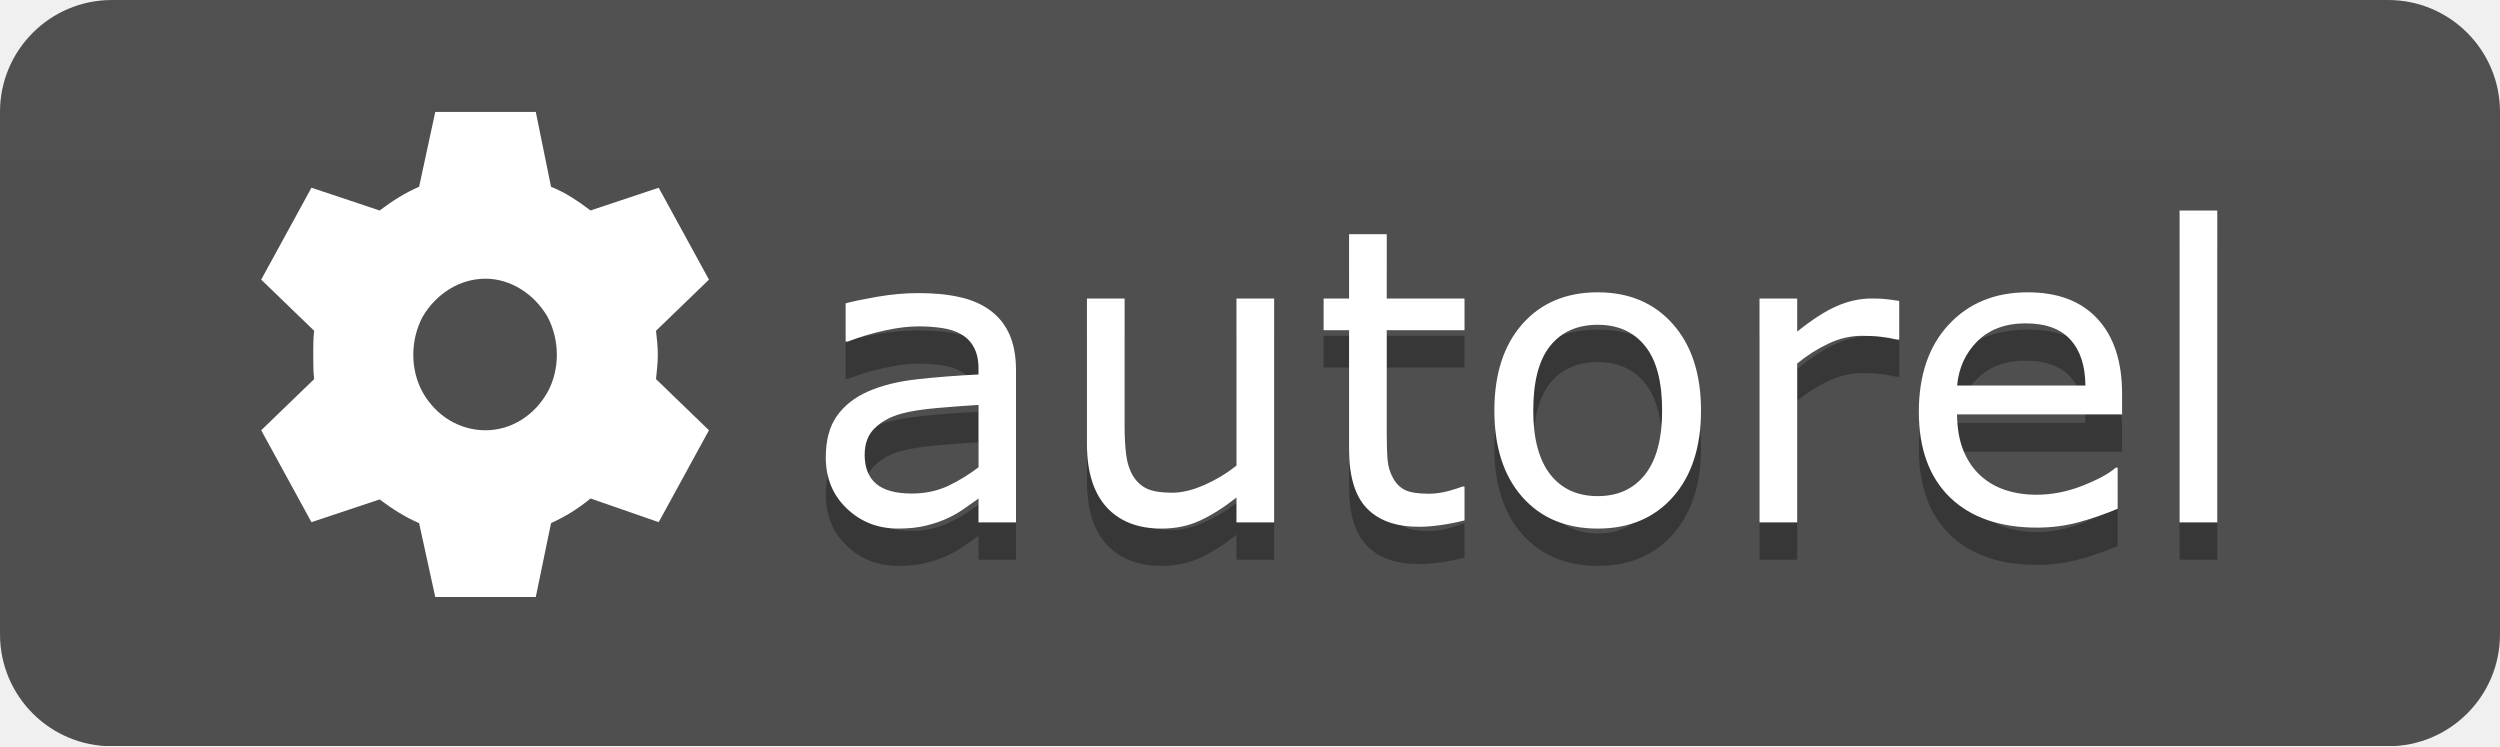
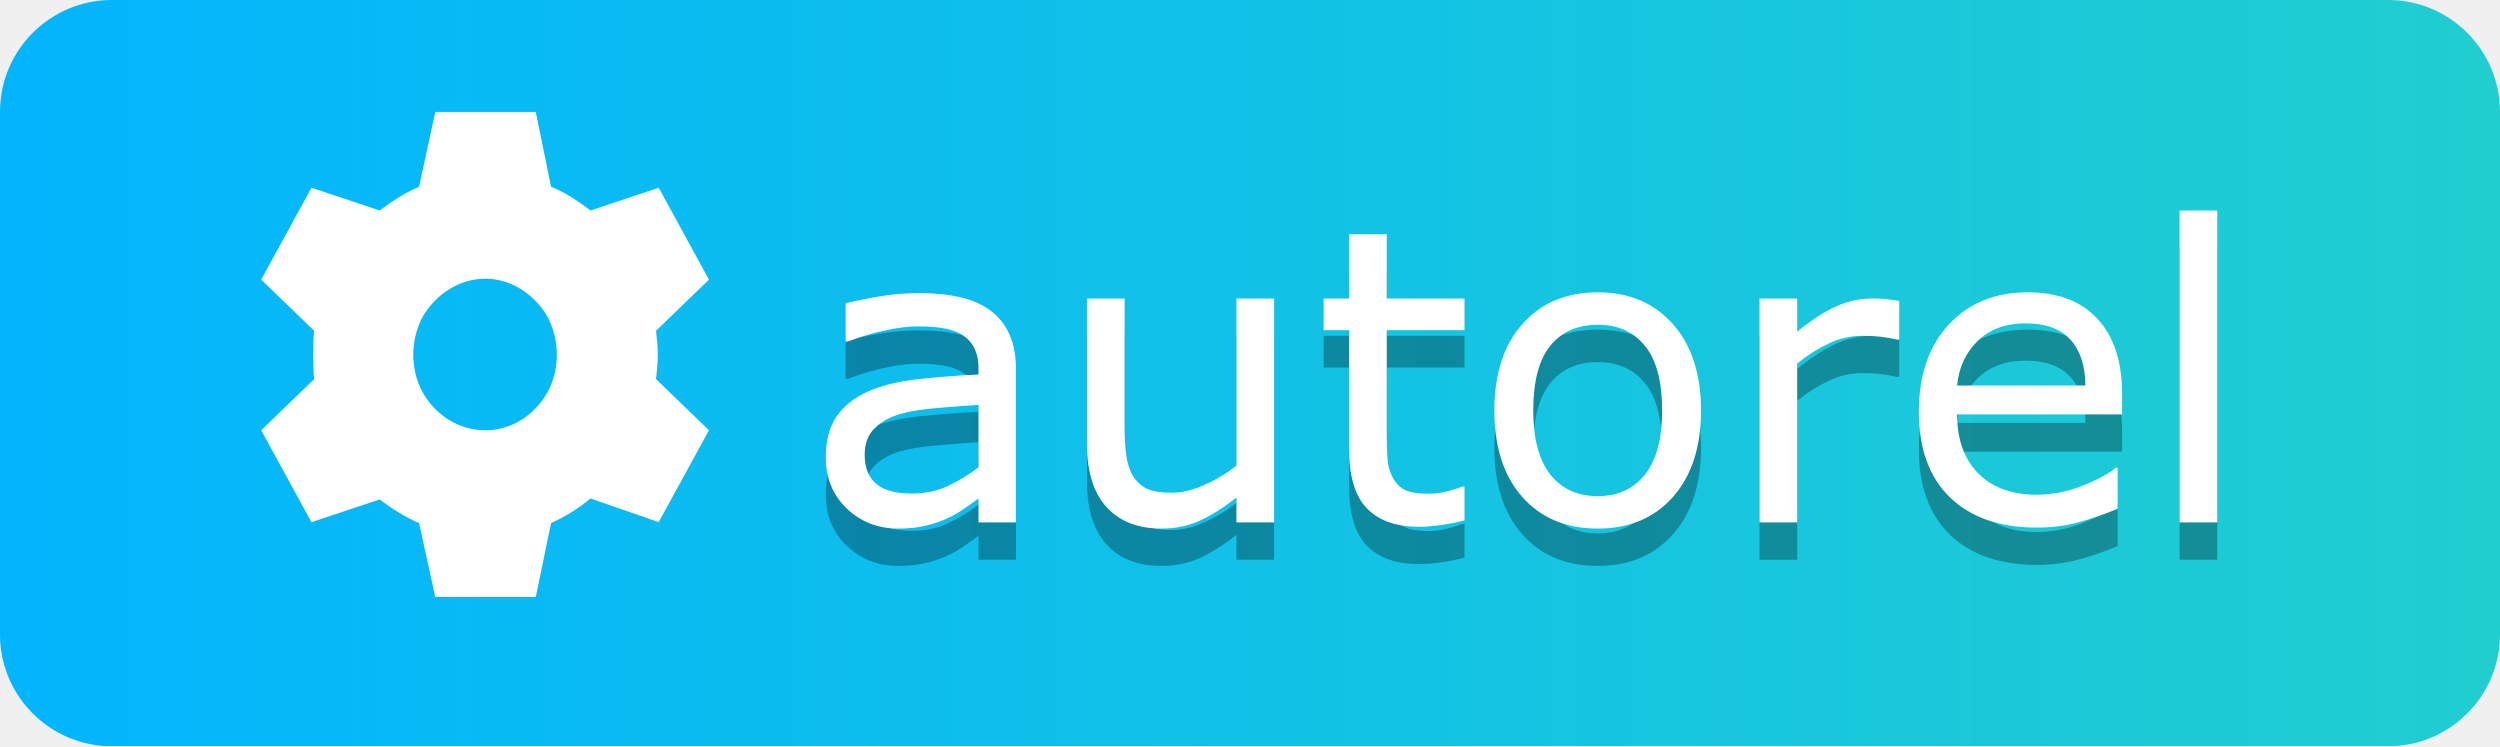
<svg xmlns="http://www.w3.org/2000/svg" width="67" height="20" viewBox="0 0 67 20" fill="none">
  <g clip-path="url(#clip0_474_262)">
    <mask id="mask0_474_262" style="mask-type:luminance" maskUnits="userSpaceOnUse" x="0" y="0" width="67" height="20">
      <path d="M64 0H3C1.343 0 0 1.343 0 3V17C0 18.657 1.343 20 3 20H64C65.657 20 67 18.657 67 17V3C67 1.343 65.657 0 64 0Z" fill="white" />
    </mask>
    <g mask="url(#mask0_474_262)">
-       <path d="M67 0H0V20H67V0Z" fill="#444444" />
      <path d="M67 0H0V20H67V0Z" fill="url(#paint0_linear_474_262)" />
    </g>
    <path d="M27.229 15H26.224V14.361C26.135 14.422 26.013 14.508 25.859 14.619C25.709 14.726 25.562 14.812 25.419 14.877C25.25 14.959 25.057 15.027 24.838 15.081C24.62 15.138 24.364 15.166 24.07 15.166C23.53 15.166 23.071 14.988 22.695 14.629C22.319 14.271 22.131 13.815 22.131 13.26C22.131 12.805 22.228 12.438 22.421 12.159C22.618 11.876 22.898 11.654 23.259 11.493C23.625 11.332 24.063 11.222 24.575 11.165C25.087 11.108 25.637 11.065 26.224 11.036V10.88C26.224 10.651 26.183 10.461 26.101 10.311C26.022 10.161 25.907 10.043 25.757 9.957C25.614 9.874 25.442 9.819 25.241 9.79C25.041 9.761 24.831 9.747 24.613 9.747C24.348 9.747 24.052 9.783 23.727 9.854C23.401 9.923 23.064 10.023 22.717 10.155H22.663V9.129C22.86 9.076 23.145 9.017 23.517 8.952C23.89 8.888 24.256 8.855 24.618 8.855C25.041 8.855 25.408 8.891 25.719 8.963C26.034 9.031 26.306 9.149 26.536 9.317C26.761 9.482 26.933 9.695 27.051 9.957C27.169 10.218 27.229 10.542 27.229 10.929V15ZM26.224 13.523V11.852C25.916 11.87 25.553 11.897 25.134 11.933C24.718 11.969 24.389 12.021 24.145 12.089C23.855 12.171 23.621 12.3 23.442 12.476C23.263 12.648 23.173 12.886 23.173 13.19C23.173 13.534 23.277 13.793 23.485 13.969C23.692 14.141 24.009 14.227 24.436 14.227C24.79 14.227 25.114 14.159 25.408 14.023C25.701 13.883 25.974 13.716 26.224 13.523ZM34.147 15H33.137V14.334C32.797 14.602 32.471 14.808 32.159 14.952C31.848 15.095 31.504 15.166 31.128 15.166C30.498 15.166 30.007 14.975 29.656 14.592C29.305 14.205 29.13 13.639 29.13 12.895V9H30.14V12.416C30.14 12.721 30.154 12.982 30.183 13.201C30.211 13.415 30.272 13.6 30.365 13.754C30.462 13.912 30.587 14.026 30.741 14.098C30.895 14.169 31.119 14.205 31.413 14.205C31.674 14.205 31.959 14.137 32.267 14.001C32.578 13.865 32.868 13.691 33.137 13.48V9H34.147V15ZM39.249 14.946C39.059 14.996 38.852 15.038 38.626 15.07C38.404 15.102 38.205 15.118 38.03 15.118C37.417 15.118 36.952 14.954 36.633 14.624C36.315 14.295 36.155 13.766 36.155 13.04V9.849H35.473V9H36.155V7.276H37.165V9H39.249V9.849H37.165V12.583C37.165 12.898 37.172 13.145 37.187 13.324C37.201 13.5 37.251 13.664 37.337 13.818C37.416 13.962 37.523 14.067 37.659 14.135C37.799 14.2 38.01 14.232 38.293 14.232C38.458 14.232 38.63 14.209 38.809 14.162C38.988 14.112 39.117 14.071 39.195 14.039H39.249V14.946ZM45.587 12.003C45.587 12.98 45.336 13.752 44.835 14.318C44.334 14.884 43.662 15.166 42.821 15.166C41.972 15.166 41.297 14.884 40.796 14.318C40.298 13.752 40.049 12.98 40.049 12.003C40.049 11.025 40.298 10.254 40.796 9.688C41.297 9.119 41.972 8.834 42.821 8.834C43.662 8.834 44.334 9.119 44.835 9.688C45.336 10.254 45.587 11.025 45.587 12.003ZM44.545 12.003C44.545 11.226 44.393 10.649 44.088 10.273C43.784 9.894 43.361 9.704 42.821 9.704C42.273 9.704 41.847 9.894 41.542 10.273C41.242 10.649 41.091 11.226 41.091 12.003C41.091 12.755 41.243 13.326 41.548 13.716C41.852 14.103 42.276 14.296 42.821 14.296C43.358 14.296 43.779 14.105 44.083 13.722C44.391 13.335 44.545 12.762 44.545 12.003ZM50.899 10.102H50.845C50.695 10.066 50.548 10.041 50.405 10.026C50.265 10.008 50.099 10 49.905 10C49.594 10 49.293 10.069 49.003 10.209C48.713 10.345 48.434 10.522 48.165 10.741V15H47.155V9H48.165V9.887C48.566 9.564 48.919 9.337 49.223 9.205C49.531 9.069 49.844 9 50.163 9C50.339 9 50.466 9.006 50.544 9.017C50.623 9.024 50.741 9.04 50.899 9.065V10.102ZM56.872 12.105H52.451C52.451 12.474 52.507 12.796 52.618 13.072C52.729 13.344 52.881 13.568 53.074 13.743C53.26 13.915 53.481 14.044 53.735 14.13C53.993 14.216 54.276 14.259 54.584 14.259C54.992 14.259 55.402 14.178 55.813 14.017C56.229 13.852 56.524 13.691 56.7 13.534H56.753V14.635C56.413 14.778 56.066 14.898 55.711 14.995C55.357 15.091 54.984 15.14 54.594 15.14C53.599 15.14 52.822 14.871 52.263 14.334C51.705 13.793 51.425 13.027 51.425 12.035C51.425 11.054 51.692 10.275 52.226 9.699C52.763 9.122 53.468 8.834 54.342 8.834C55.151 8.834 55.774 9.07 56.211 9.543C56.651 10.016 56.872 10.687 56.872 11.557V12.105ZM55.889 11.332C55.885 10.802 55.751 10.392 55.486 10.102C55.224 9.812 54.825 9.666 54.288 9.666C53.747 9.666 53.316 9.826 52.994 10.145C52.675 10.463 52.494 10.859 52.451 11.332H55.889ZM59.423 15H58.413V6.643H59.423V15Z" fill="#010101" fill-opacity="0.3" />
    <path d="M27.229 14H26.224V13.361C26.135 13.422 26.013 13.508 25.859 13.619C25.709 13.726 25.562 13.812 25.419 13.877C25.25 13.959 25.057 14.027 24.838 14.081C24.62 14.138 24.364 14.166 24.07 14.166C23.53 14.166 23.071 13.988 22.695 13.629C22.319 13.271 22.131 12.815 22.131 12.26C22.131 11.805 22.228 11.438 22.421 11.159C22.618 10.876 22.898 10.654 23.259 10.493C23.625 10.332 24.063 10.222 24.575 10.165C25.087 10.108 25.637 10.065 26.224 10.036V9.88C26.224 9.651 26.183 9.461 26.101 9.311C26.022 9.161 25.907 9.042 25.757 8.957C25.614 8.874 25.442 8.819 25.241 8.79C25.041 8.761 24.831 8.747 24.613 8.747C24.348 8.747 24.052 8.783 23.727 8.854C23.401 8.923 23.064 9.023 22.717 9.155H22.663V8.129C22.86 8.076 23.145 8.017 23.517 7.952C23.89 7.888 24.256 7.855 24.618 7.855C25.041 7.855 25.408 7.891 25.719 7.963C26.034 8.031 26.306 8.149 26.536 8.317C26.761 8.482 26.933 8.695 27.051 8.957C27.169 9.218 27.229 9.542 27.229 9.929V14ZM26.224 12.523V10.852C25.916 10.87 25.553 10.897 25.134 10.933C24.718 10.969 24.389 11.021 24.145 11.089C23.855 11.171 23.621 11.3 23.442 11.476C23.263 11.648 23.173 11.886 23.173 12.19C23.173 12.534 23.277 12.793 23.485 12.969C23.692 13.141 24.009 13.227 24.436 13.227C24.79 13.227 25.114 13.159 25.408 13.023C25.701 12.883 25.974 12.716 26.224 12.523ZM34.147 14H33.137V13.334C32.797 13.602 32.471 13.808 32.159 13.952C31.848 14.095 31.504 14.166 31.128 14.166C30.498 14.166 30.007 13.975 29.656 13.592C29.305 13.205 29.13 12.639 29.13 11.895V8H30.14V11.416C30.14 11.721 30.154 11.982 30.183 12.201C30.211 12.415 30.272 12.6 30.365 12.754C30.462 12.912 30.587 13.026 30.741 13.098C30.895 13.169 31.119 13.205 31.413 13.205C31.674 13.205 31.959 13.137 32.267 13.001C32.578 12.865 32.868 12.691 33.137 12.48V8H34.147V14ZM39.249 13.946C39.059 13.996 38.852 14.038 38.626 14.07C38.404 14.102 38.205 14.118 38.03 14.118C37.417 14.118 36.952 13.954 36.633 13.624C36.315 13.295 36.155 12.766 36.155 12.04V8.849H35.473V8H36.155V6.276H37.165V8H39.249V8.849H37.165V11.583C37.165 11.898 37.172 12.145 37.187 12.324C37.201 12.5 37.251 12.664 37.337 12.818C37.416 12.962 37.523 13.067 37.659 13.135C37.799 13.2 38.01 13.232 38.293 13.232C38.458 13.232 38.63 13.209 38.809 13.162C38.988 13.112 39.117 13.071 39.195 13.039H39.249V13.946ZM45.587 11.003C45.587 11.98 45.336 12.752 44.835 13.318C44.334 13.884 43.662 14.166 42.821 14.166C41.972 14.166 41.297 13.884 40.796 13.318C40.298 12.752 40.049 11.98 40.049 11.003C40.049 10.025 40.298 9.254 40.796 8.688C41.297 8.119 41.972 7.834 42.821 7.834C43.662 7.834 44.334 8.119 44.835 8.688C45.336 9.254 45.587 10.025 45.587 11.003ZM44.545 11.003C44.545 10.226 44.393 9.649 44.088 9.273C43.784 8.894 43.361 8.704 42.821 8.704C42.273 8.704 41.847 8.894 41.542 9.273C41.242 9.649 41.091 10.226 41.091 11.003C41.091 11.755 41.243 12.326 41.548 12.716C41.852 13.103 42.276 13.296 42.821 13.296C43.358 13.296 43.779 13.105 44.083 12.722C44.391 12.335 44.545 11.762 44.545 11.003ZM50.899 9.102H50.845C50.695 9.066 50.548 9.041 50.405 9.026C50.265 9.008 50.099 9 49.905 9C49.594 9 49.293 9.069 49.003 9.209C48.713 9.345 48.434 9.522 48.165 9.741V14H47.155V8H48.165V8.887C48.566 8.564 48.919 8.337 49.223 8.205C49.531 8.069 49.844 8 50.163 8C50.339 8 50.466 8.006 50.544 8.017C50.623 8.024 50.741 8.04 50.899 8.065V9.102ZM56.872 11.105H52.451C52.451 11.474 52.507 11.796 52.618 12.072C52.729 12.344 52.881 12.568 53.074 12.743C53.26 12.915 53.481 13.044 53.735 13.13C53.993 13.216 54.276 13.259 54.584 13.259C54.992 13.259 55.402 13.178 55.813 13.017C56.229 12.852 56.524 12.691 56.7 12.534H56.753V13.635C56.413 13.778 56.066 13.898 55.711 13.995C55.357 14.091 54.984 14.14 54.594 14.14C53.599 14.14 52.822 13.871 52.263 13.334C51.705 12.793 51.425 12.027 51.425 11.035C51.425 10.054 51.692 9.275 52.226 8.699C52.763 8.122 53.468 7.834 54.342 7.834C55.151 7.834 55.774 8.07 56.211 8.543C56.651 9.016 56.872 9.687 56.872 10.557V11.105ZM55.889 10.332C55.885 9.802 55.751 9.392 55.486 9.102C55.224 8.812 54.825 8.666 54.288 8.666C53.747 8.666 53.316 8.826 52.994 9.145C52.675 9.463 52.494 9.859 52.451 10.332H55.889ZM59.423 14H58.413V5.643H59.423V14Z" fill="white" />
    <path d="M11.665 3H14.359L14.768 5.006C15.152 5.158 15.489 5.387 15.826 5.641L17.653 5.031L19 7.494L17.581 8.865C17.605 9.068 17.629 9.297 17.629 9.5C17.629 9.729 17.605 9.932 17.581 10.16L19 11.531L17.653 13.994L15.826 13.359C15.489 13.639 15.152 13.842 14.768 14.02L14.359 16H11.665L11.232 14.02C10.872 13.867 10.511 13.639 10.174 13.385L8.347 13.994L7 11.531L8.419 10.16C8.395 9.957 8.395 9.729 8.395 9.5C8.395 9.297 8.395 9.068 8.419 8.865L7 7.494L8.347 5.031L10.174 5.641C10.511 5.387 10.872 5.158 11.232 5.006L11.665 3ZM13.012 11.531C13.685 11.531 14.311 11.15 14.671 10.516C15.008 9.906 15.008 9.119 14.671 8.484C14.311 7.875 13.685 7.469 13.012 7.469C12.315 7.469 11.689 7.875 11.329 8.484C10.992 9.119 10.992 9.906 11.329 10.516C11.689 11.15 12.315 11.531 13.012 11.531Z" fill="white" />
  </g>
  <defs>
-     <linearGradient id="paint0_linear_474_262" x1="0" y1="0" x2="0" y2="400" gradientUnits="userSpaceOnUse">
-       <stop stop-color="#BBBBBB" stop-opacity="0.1" />
-       <stop offset="1" stop-opacity="0.1" />
+     <linearGradient id="paint0_linear_474_262" x1="0" y1="10" x2="67" y2="10" gradientUnits="userSpaceOnUse">
+       <stop stop-color="#02B5FD" />
+       <stop offset="1" stop-color="#20CED0" />
    </linearGradient>
    <clipPath id="clip0_474_262">
      <rect width="67" height="20" fill="white" />
    </clipPath>
  </defs>
</svg>
